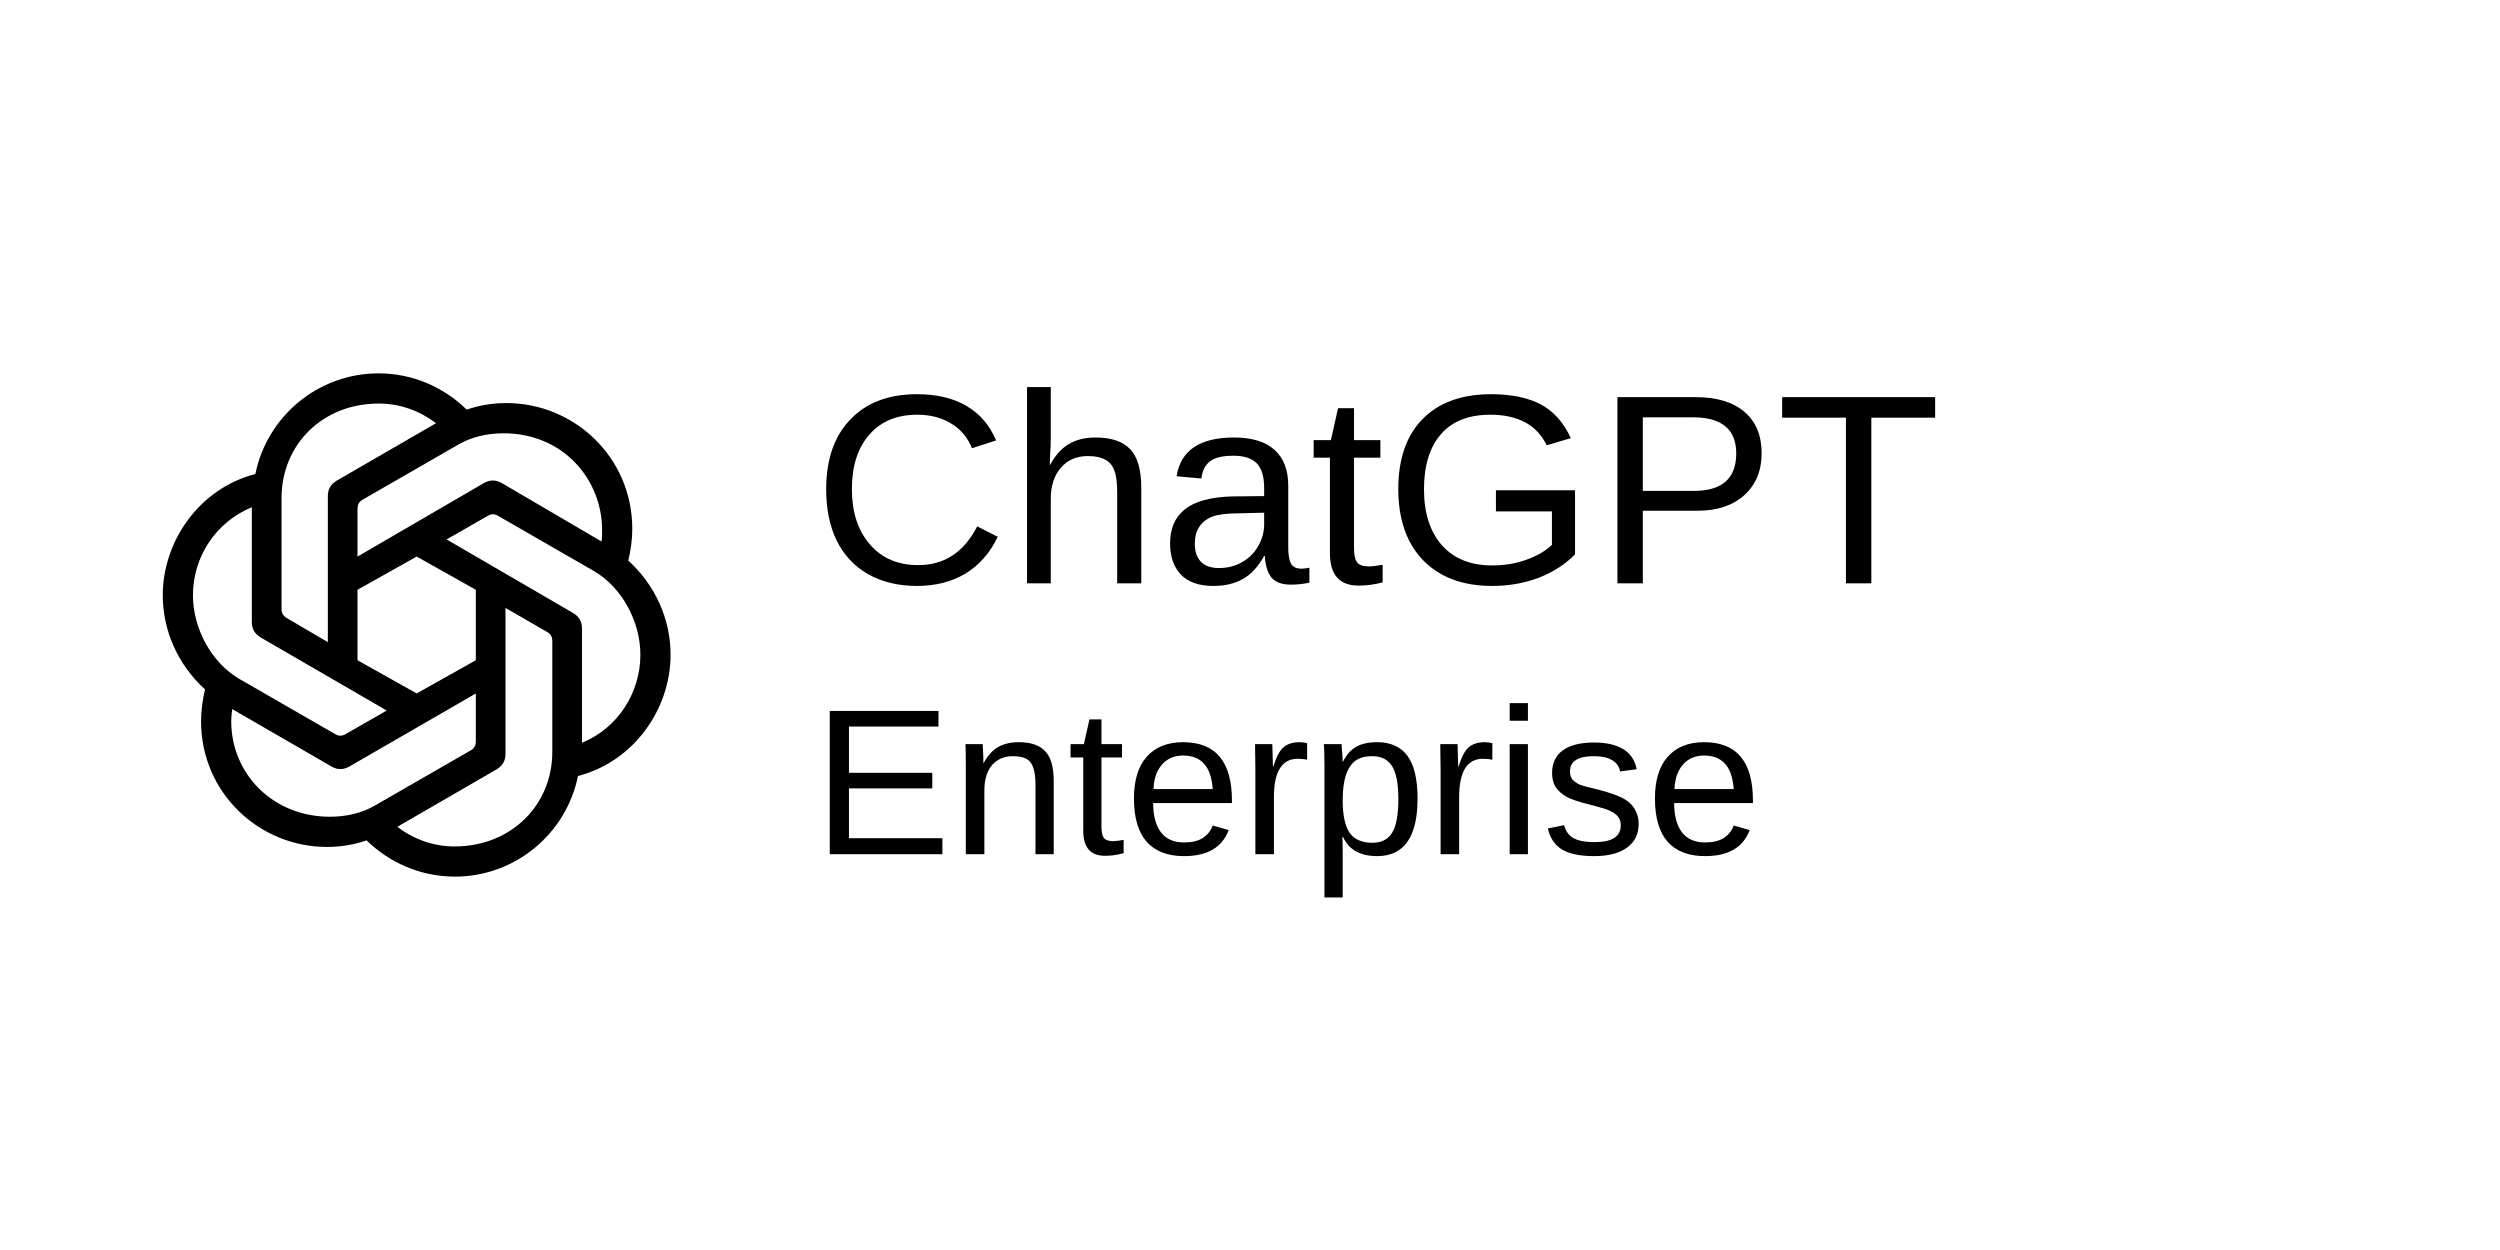
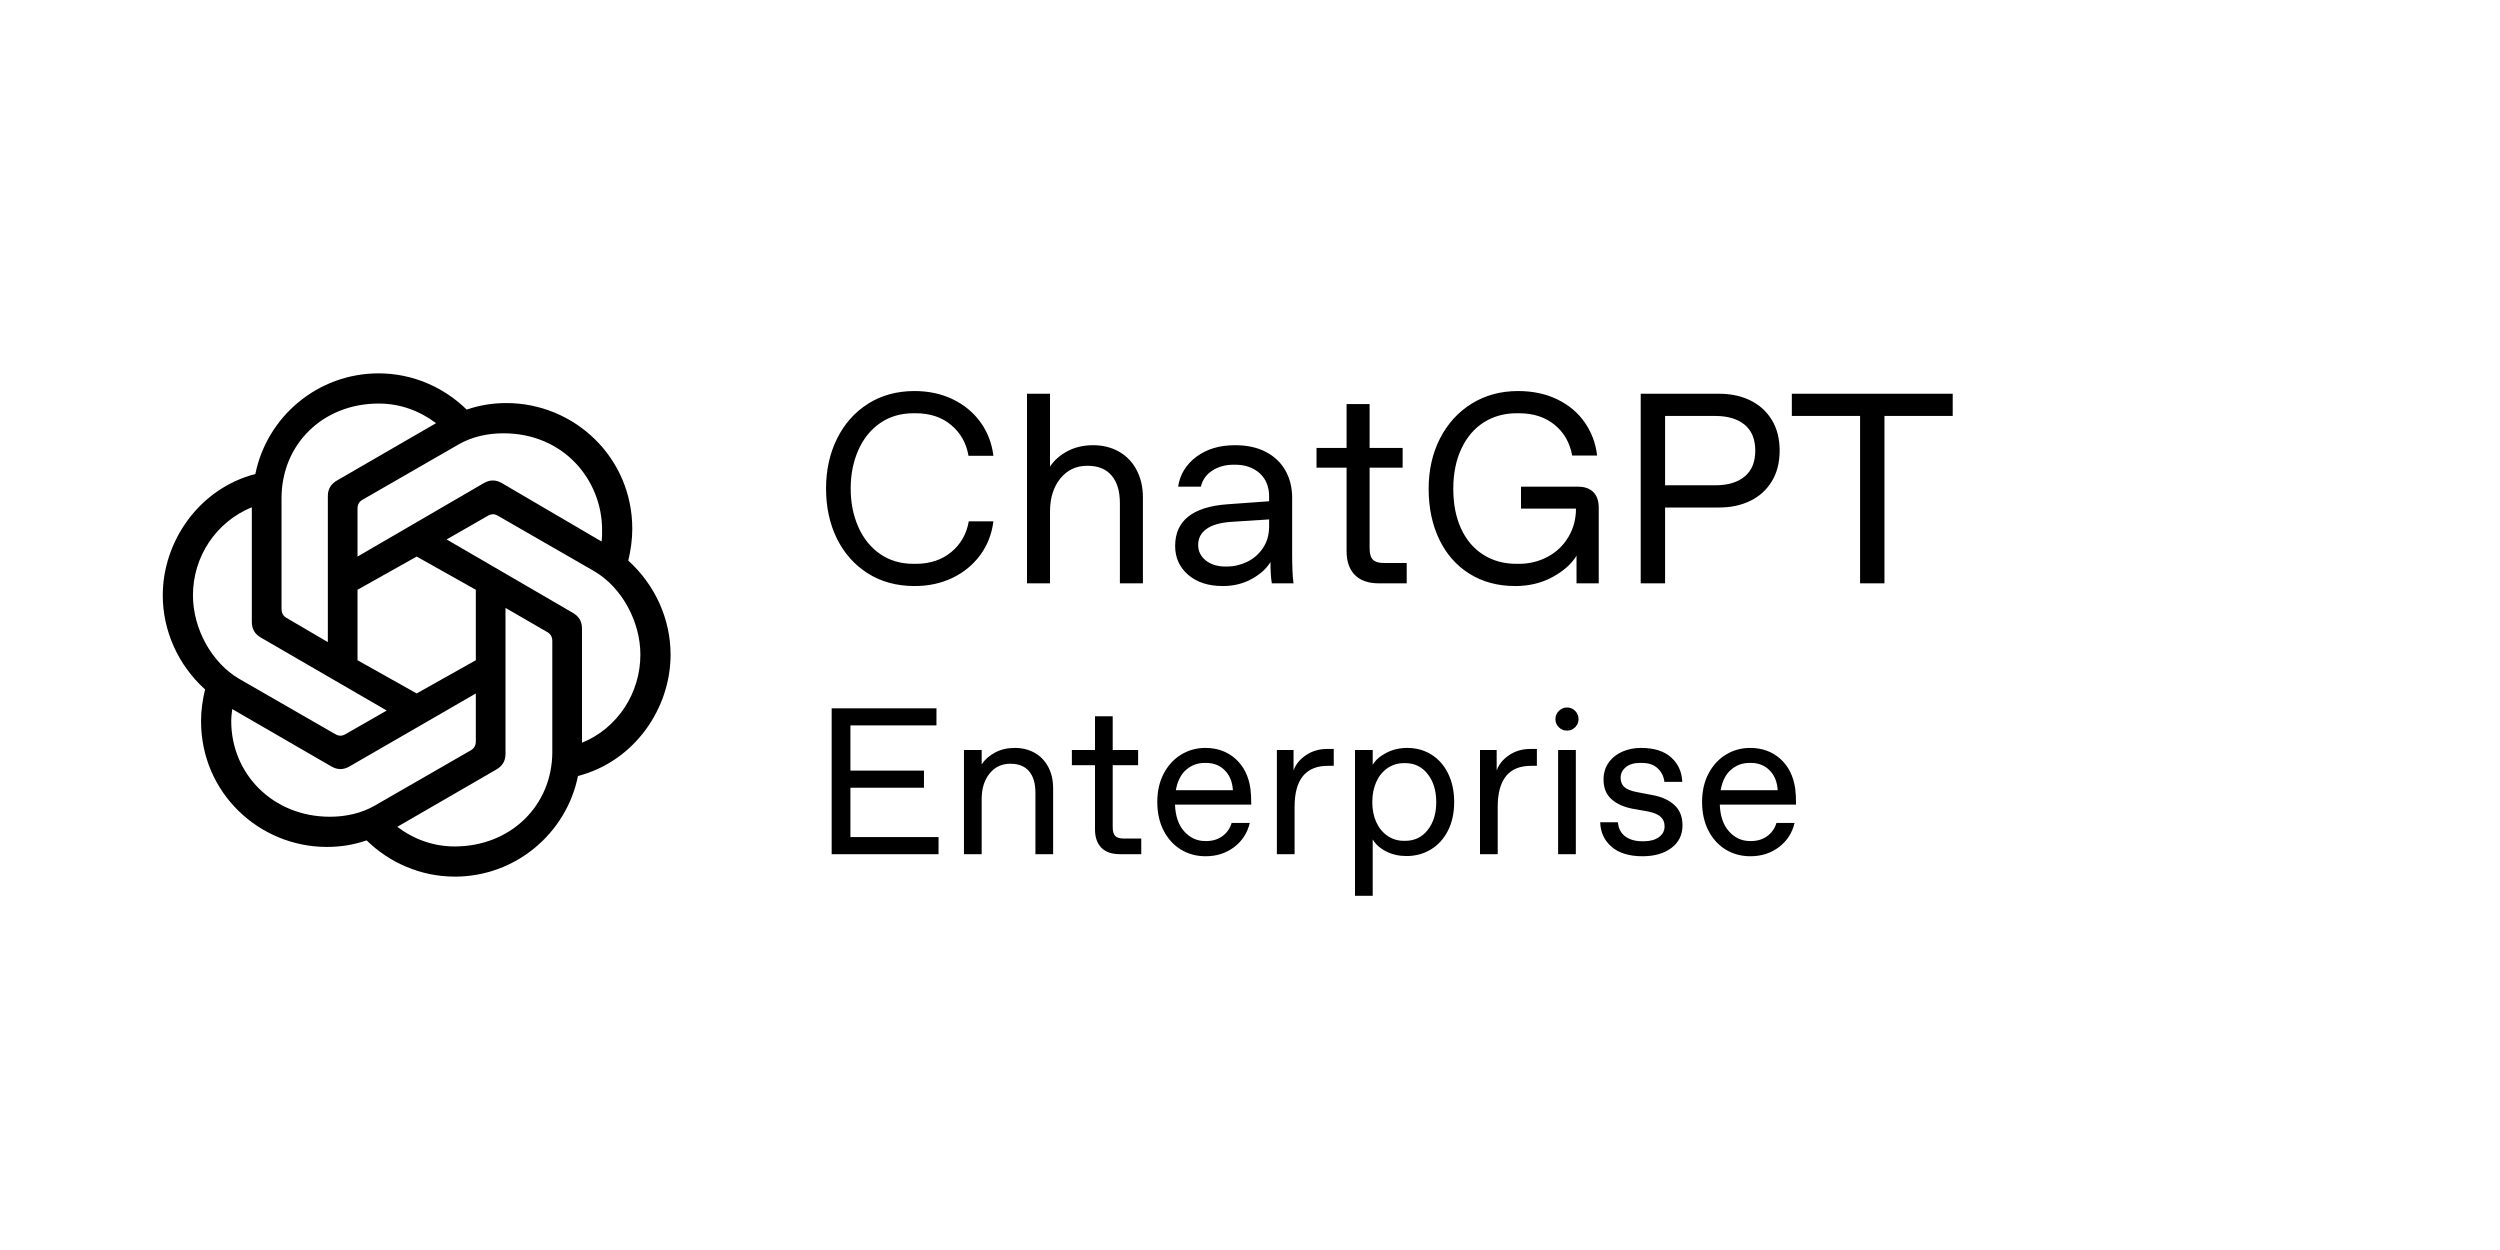
<svg xmlns="http://www.w3.org/2000/svg" width="120" height="60" viewBox="0 0 120 60">
  <g transform="translate(7 17) scale(0.203125)">
    <g transform="translate(64, 64) scale(0.9375) translate(-64, -64)">
      <path fill="#000000" d="M49.09 46.75V34.7c0-1.01.38-1.78 1.27-2.28l24.23-13.95c3.3-1.9 7.23-2.79 11.29-2.79 15.22 0 24.86 11.8 24.86 24.36 0 .89 0 1.9-.13 2.92L85.49 28.24c-1.52-.89-3.04-.89-4.57 0L49.08 46.76Zm56.58 46.93v-28.8c0-1.78-.76-3.04-2.28-3.93L71.55 42.43l10.4-5.96c.89-.51 1.65-.51 2.54 0l24.23 13.95c6.98 4.06 11.67 12.69 11.67 21.06 0 9.64-5.71 18.52-14.72 22.2M41.61 68.31l-10.4-6.09c-.89-.51-1.27-1.27-1.27-2.28V32.03c0-13.57 10.4-23.85 24.48-23.85 5.33 0 10.28 1.78 14.46 4.95L43.89 27.59c-1.52.89-2.28 2.16-2.28 3.93zM64 81.25l-14.91-8.37V55.12L64 46.75l14.91 8.37v17.76zm9.58 38.57c-5.33 0-10.27-1.78-14.46-4.95l24.99-14.46c1.52-.89 2.28-2.16 2.28-3.93V59.69l10.53 6.09c.89.51 1.27 1.27 1.27 2.28v27.91c0 13.57-10.53 23.85-24.61 23.85M43.51 91.53 19.28 77.58C12.3 73.52 7.61 64.89 7.61 56.52c0-9.77 5.84-18.52 14.84-22.2v28.92c0 1.78.76 3.04 2.28 3.93l31.72 18.39-10.4 5.96c-.89.51-1.65.51-2.54 0Zm-1.39 20.8c-14.34 0-24.86-10.78-24.86-24.1 0-1.01.13-2.03.25-3.04L42.5 99.65c1.52.89 3.04.89 4.57 0l31.84-18.39v12.05c0 1.01-.38 1.78-1.27 2.28l-24.23 13.95c-3.3 1.9-7.23 2.79-11.29 2.79m31.46 15.1c15.35 0 28.16-10.91 31.08-25.37 14.21-3.68 23.34-17 23.34-30.57 0-8.88-3.81-17.51-10.66-23.72.63-2.66 1.01-5.33 1.01-7.99 0-18.14-14.72-31.72-31.72-31.72-3.42 0-6.72.51-10.02 1.65C70.91 4.12 63.05.57 54.42.57c-15.35 0-28.16 10.91-31.08 25.37C9.13 29.62 0 42.94 0 56.52c0 8.88 3.81 17.51 10.66 23.72-.63 2.66-1.01 5.33-1.01 7.99 0 18.14 14.72 31.71 31.71 31.71 3.42 0 6.72-.51 10.02-1.65 5.71 5.58 13.57 9.13 22.2 9.13Z" />
    </g>
  </g>
-   <g fill="#000" font-family="Arial, Helvetica, sans-serif">
-     <text x="39" y="28" font-size="13">ChatGPT</text>
-     <text x="39" y="41" font-size="10">Enterprise</text>
+   <g fill="#000">
+     <path d="M39.65 23.45Q39.65 22.124 40.177 21.058Q40.703 19.992 41.665 19.381Q42.627 18.77 43.901 18.77Q44.902 18.77 45.721 19.16Q46.54 19.55 47.053 20.252Q47.567 20.954 47.684 21.877H46.488Q46.332 20.967 45.656 20.401Q44.98 19.836 43.953 19.836H43.849Q42.926 19.836 42.243 20.31Q41.561 20.785 41.197 21.611Q40.833 22.436 40.833 23.45Q40.833 24.464 41.197 25.289Q41.561 26.115 42.243 26.59Q42.926 27.064 43.849 27.064H43.953Q44.98 27.064 45.662 26.498Q46.345 25.933 46.501 25.023H47.684Q47.567 25.946 47.047 26.648Q46.527 27.35 45.715 27.74Q44.902 28.13 43.901 28.13Q42.614 28.13 41.652 27.519Q40.69 26.908 40.17 25.849Q39.65 24.789 39.65 23.45ZM49.296 18.9H50.401V22.397Q50.7 21.942 51.239 21.656Q51.779 21.37 52.468 21.37Q53.17 21.37 53.716 21.682Q54.262 21.994 54.561 22.566Q54.86 23.138 54.86 23.879V28.0H53.755V24.152Q53.755 23.294 53.358 22.826Q52.962 22.358 52.208 22.358H52.182Q51.389 22.358 50.895 22.969Q50.401 23.58 50.401 24.555V28.0H49.296ZM56.407 26.206Q56.407 24.386 58.929 24.204L60.918 24.061V23.84Q60.918 23.125 60.463 22.715Q60.008 22.306 59.28 22.306H59.215Q58.63 22.306 58.194 22.586Q57.759 22.865 57.642 23.359H56.55Q56.68 22.488 57.421 21.929Q58.162 21.37 59.28 21.37Q60.164 21.37 60.781 21.702Q61.399 22.033 61.711 22.605Q62.023 23.177 62.023 23.879V26.57Q62.023 27.545 62.088 28.0H61.048Q60.983 27.623 60.983 26.973Q60.71 27.441 60.092 27.785Q59.475 28.13 58.695 28.13Q57.655 28.13 57.031 27.59Q56.407 27.051 56.407 26.206ZM60.918 25.257V24.932L59.098 25.049Q58.318 25.101 57.915 25.387Q57.512 25.673 57.512 26.154Q57.512 26.609 57.876 26.901Q58.24 27.194 58.838 27.194H58.903Q59.384 27.194 59.852 26.973Q60.32 26.752 60.619 26.31Q60.918 25.868 60.918 25.257ZM64.636 26.453V22.449H63.193V21.5H64.636V19.394H65.741V21.5H67.327V22.449H65.741V26.31Q65.741 26.7 65.897 26.862Q66.053 27.025 66.443 27.025H67.522V28.0H66.183Q65.429 28.0 65.032 27.597Q64.636 27.194 64.636 26.453ZM68.575 23.463Q68.575 22.111 69.121 21.045Q69.667 19.979 70.642 19.374Q71.617 18.77 72.865 18.77Q73.931 18.77 74.756 19.173Q75.582 19.576 76.069 20.278Q76.557 20.98 76.661 21.864H75.465Q75.296 20.941 74.62 20.389Q73.944 19.836 72.904 19.836H72.8Q71.916 19.836 71.227 20.271Q70.538 20.707 70.148 21.532Q69.758 22.358 69.758 23.463Q69.758 24.568 70.135 25.381Q70.512 26.193 71.201 26.629Q71.89 27.064 72.8 27.064H72.904Q73.658 27.064 74.288 26.726Q74.919 26.388 75.283 25.777Q75.647 25.166 75.647 24.412H73.008V23.359H75.725Q76.219 23.359 76.479 23.619Q76.739 23.879 76.739 24.373V28.0H75.673V26.674Q75.309 27.272 74.516 27.701Q73.723 28.13 72.735 28.13Q71.474 28.13 70.531 27.538Q69.589 26.947 69.082 25.887Q68.575 24.828 68.575 23.463ZM78.754 18.9H82.524Q83.356 18.9 84.012 19.218Q84.669 19.537 85.046 20.154Q85.423 20.772 85.423 21.63Q85.423 22.488 85.046 23.105Q84.669 23.723 84.012 24.041Q83.356 24.36 82.524 24.36H79.924V28.0H78.754ZM84.253 21.63Q84.253 20.811 83.746 20.389Q83.239 19.966 82.329 19.966H79.924V23.294H82.329Q83.239 23.294 83.746 22.871Q84.253 22.449 84.253 21.63ZM89.284 19.966H86.008V18.9H93.73V19.966H90.454V28.0H89.284Z" />
+     <path d="M39.92 34.0H44.95V34.82H40.82V36.99H44.35V37.81H40.82V40.18H45.05V41.0H39.92ZM46.27 36.0H47.12V36.69Q47.35 36.34 47.765 36.12Q48.18 35.9 48.71 35.9Q49.25 35.9 49.67 36.14Q50.09 36.38 50.32 36.82Q50.55 37.26 50.55 37.83V41.0H49.7V38.04Q49.7 37.38 49.395 37.02Q49.09 36.66 48.51 36.66H48.49Q47.88 36.66 47.5 37.13Q47.12 37.6 47.12 38.35V41.0H46.27ZM52.56 39.81V36.73H51.45V36.0H52.56V34.38H53.41V36.0H54.63V36.73H53.41V39.7Q53.41 40.0 53.53 40.125Q53.65 40.25 53.95 40.25H54.78V41.0H53.75Q53.17 41.0 52.865 40.69Q52.56 40.38 52.56 39.81ZM55.55 38.49Q55.55 37.71 55.865 37.12Q56.18 36.53 56.705 36.215Q57.23 35.9 57.85 35.9Q58.72 35.9 59.305 36.425Q59.89 36.95 60.02 37.85Q60.06 38.16 60.06 38.62H56.4Q56.43 39.45 56.845 39.91Q57.26 40.37 57.85 40.37H57.91Q58.35 40.37 58.675 40.135Q59.0 39.9 59.12 39.5H59.99Q59.82 40.22 59.24 40.66Q58.66 41.1 57.87 41.1Q57.21 41.1 56.685 40.78Q56.16 40.46 55.855 39.87Q55.55 39.28 55.55 38.49ZM57.9 36.62H57.82Q57.32 36.62 56.94 36.945Q56.56 37.27 56.44 37.93H59.18Q59.14 37.32 58.785 36.97Q58.43 36.62 57.9 36.62ZM61.29 36.0H62.09V36.98Q62.25 36.54 62.69 36.245Q63.13 35.95 63.7 35.95H64.02V36.76H63.74Q62.14 36.76 62.14 38.73V41.0H61.29ZM65.04 36.0H65.89V36.71Q66.09 36.37 66.545 36.135Q67.0 35.9 67.54 35.9Q68.19 35.9 68.7 36.215Q69.21 36.53 69.505 37.12Q69.8 37.71 69.8 38.5Q69.8 39.29 69.5 39.875Q69.2 40.46 68.68 40.775Q68.16 41.09 67.51 41.09Q66.97 41.09 66.53 40.865Q66.09 40.64 65.89 40.29V43.0H65.04ZM68.94 38.5Q68.94 37.68 68.53 37.155Q68.12 36.63 67.45 36.63H67.39Q66.95 36.63 66.6 36.87Q66.25 37.11 66.06 37.535Q65.87 37.96 65.87 38.5Q65.87 39.04 66.06 39.46Q66.25 39.88 66.6 40.12Q66.95 40.36 67.39 40.36H67.45Q68.12 40.36 68.53 39.84Q68.94 39.32 68.94 38.5ZM71.04 36.0H71.84V36.98Q72.0 36.54 72.44 36.245Q72.88 35.95 73.45 35.95H73.77V36.76H73.49Q71.89 36.76 71.89 38.73V41.0H71.04ZM74.79 36.0H75.64V41.0H74.79ZM74.66 34.52Q74.66 34.29 74.825 34.125Q74.99 33.96 75.22 33.96Q75.45 33.96 75.61 34.125Q75.77 34.29 75.77 34.52Q75.77 34.74 75.61 34.905Q75.45 35.07 75.22 35.07Q74.99 35.07 74.825 34.91Q74.66 34.75 74.66 34.52ZM76.81 39.47H77.66Q77.7 39.92 78.015 40.15Q78.33 40.38 78.82 40.38H78.91Q79.35 40.38 79.625 40.185Q79.9 39.99 79.9 39.66Q79.9 39.39 79.72 39.215Q79.54 39.04 79.1 38.95L78.37 38.82Q77.73 38.7 77.35 38.36Q76.97 38.02 76.97 37.42Q76.97 36.95 77.215 36.605Q77.46 36.26 77.87 36.08Q78.28 35.9 78.77 35.9Q79.71 35.9 80.215 36.355Q80.72 36.81 80.75 37.53H79.89Q79.85 37.15 79.575 36.885Q79.3 36.62 78.81 36.62H78.72Q78.29 36.62 78.04 36.825Q77.79 37.03 77.79 37.33Q77.79 37.62 77.97 37.78Q78.15 37.94 78.57 38.02L79.35 38.17Q79.99 38.29 80.375 38.645Q80.76 39.0 80.76 39.62Q80.76 40.3 80.23 40.7Q79.7 41.1 78.84 41.1Q77.88 41.1 77.355 40.645Q76.83 40.19 76.81 39.47ZM81.7 38.49Q81.7 37.71 82.015 37.12Q82.33 36.53 82.855 36.215Q83.38 35.9 84 35.9Q84.87 35.9 85.455 36.425Q86.04 36.95 86.17 37.85Q86.21 38.16 86.21 38.62H82.55Q82.58 39.45 82.995 39.91Q83.41 40.37 84 40.37H84.06Q84.5 40.37 84.825 40.135Q85.15 39.9 85.27 39.5H86.14Q85.97 40.22 85.39 40.66Q84.81 41.1 84.02 41.1Q83.36 41.1 82.835 40.78Q82.31 40.46 82.005 39.87Q81.7 39.28 81.7 38.49ZM84.05 36.62H83.97Q83.47 36.62 83.09 36.945Q82.71 37.27 82.59 37.93H85.33Q85.29 37.32 84.935 36.97Q84.58 36.62 84.05 36.62Z" />
  </g>
</svg>
